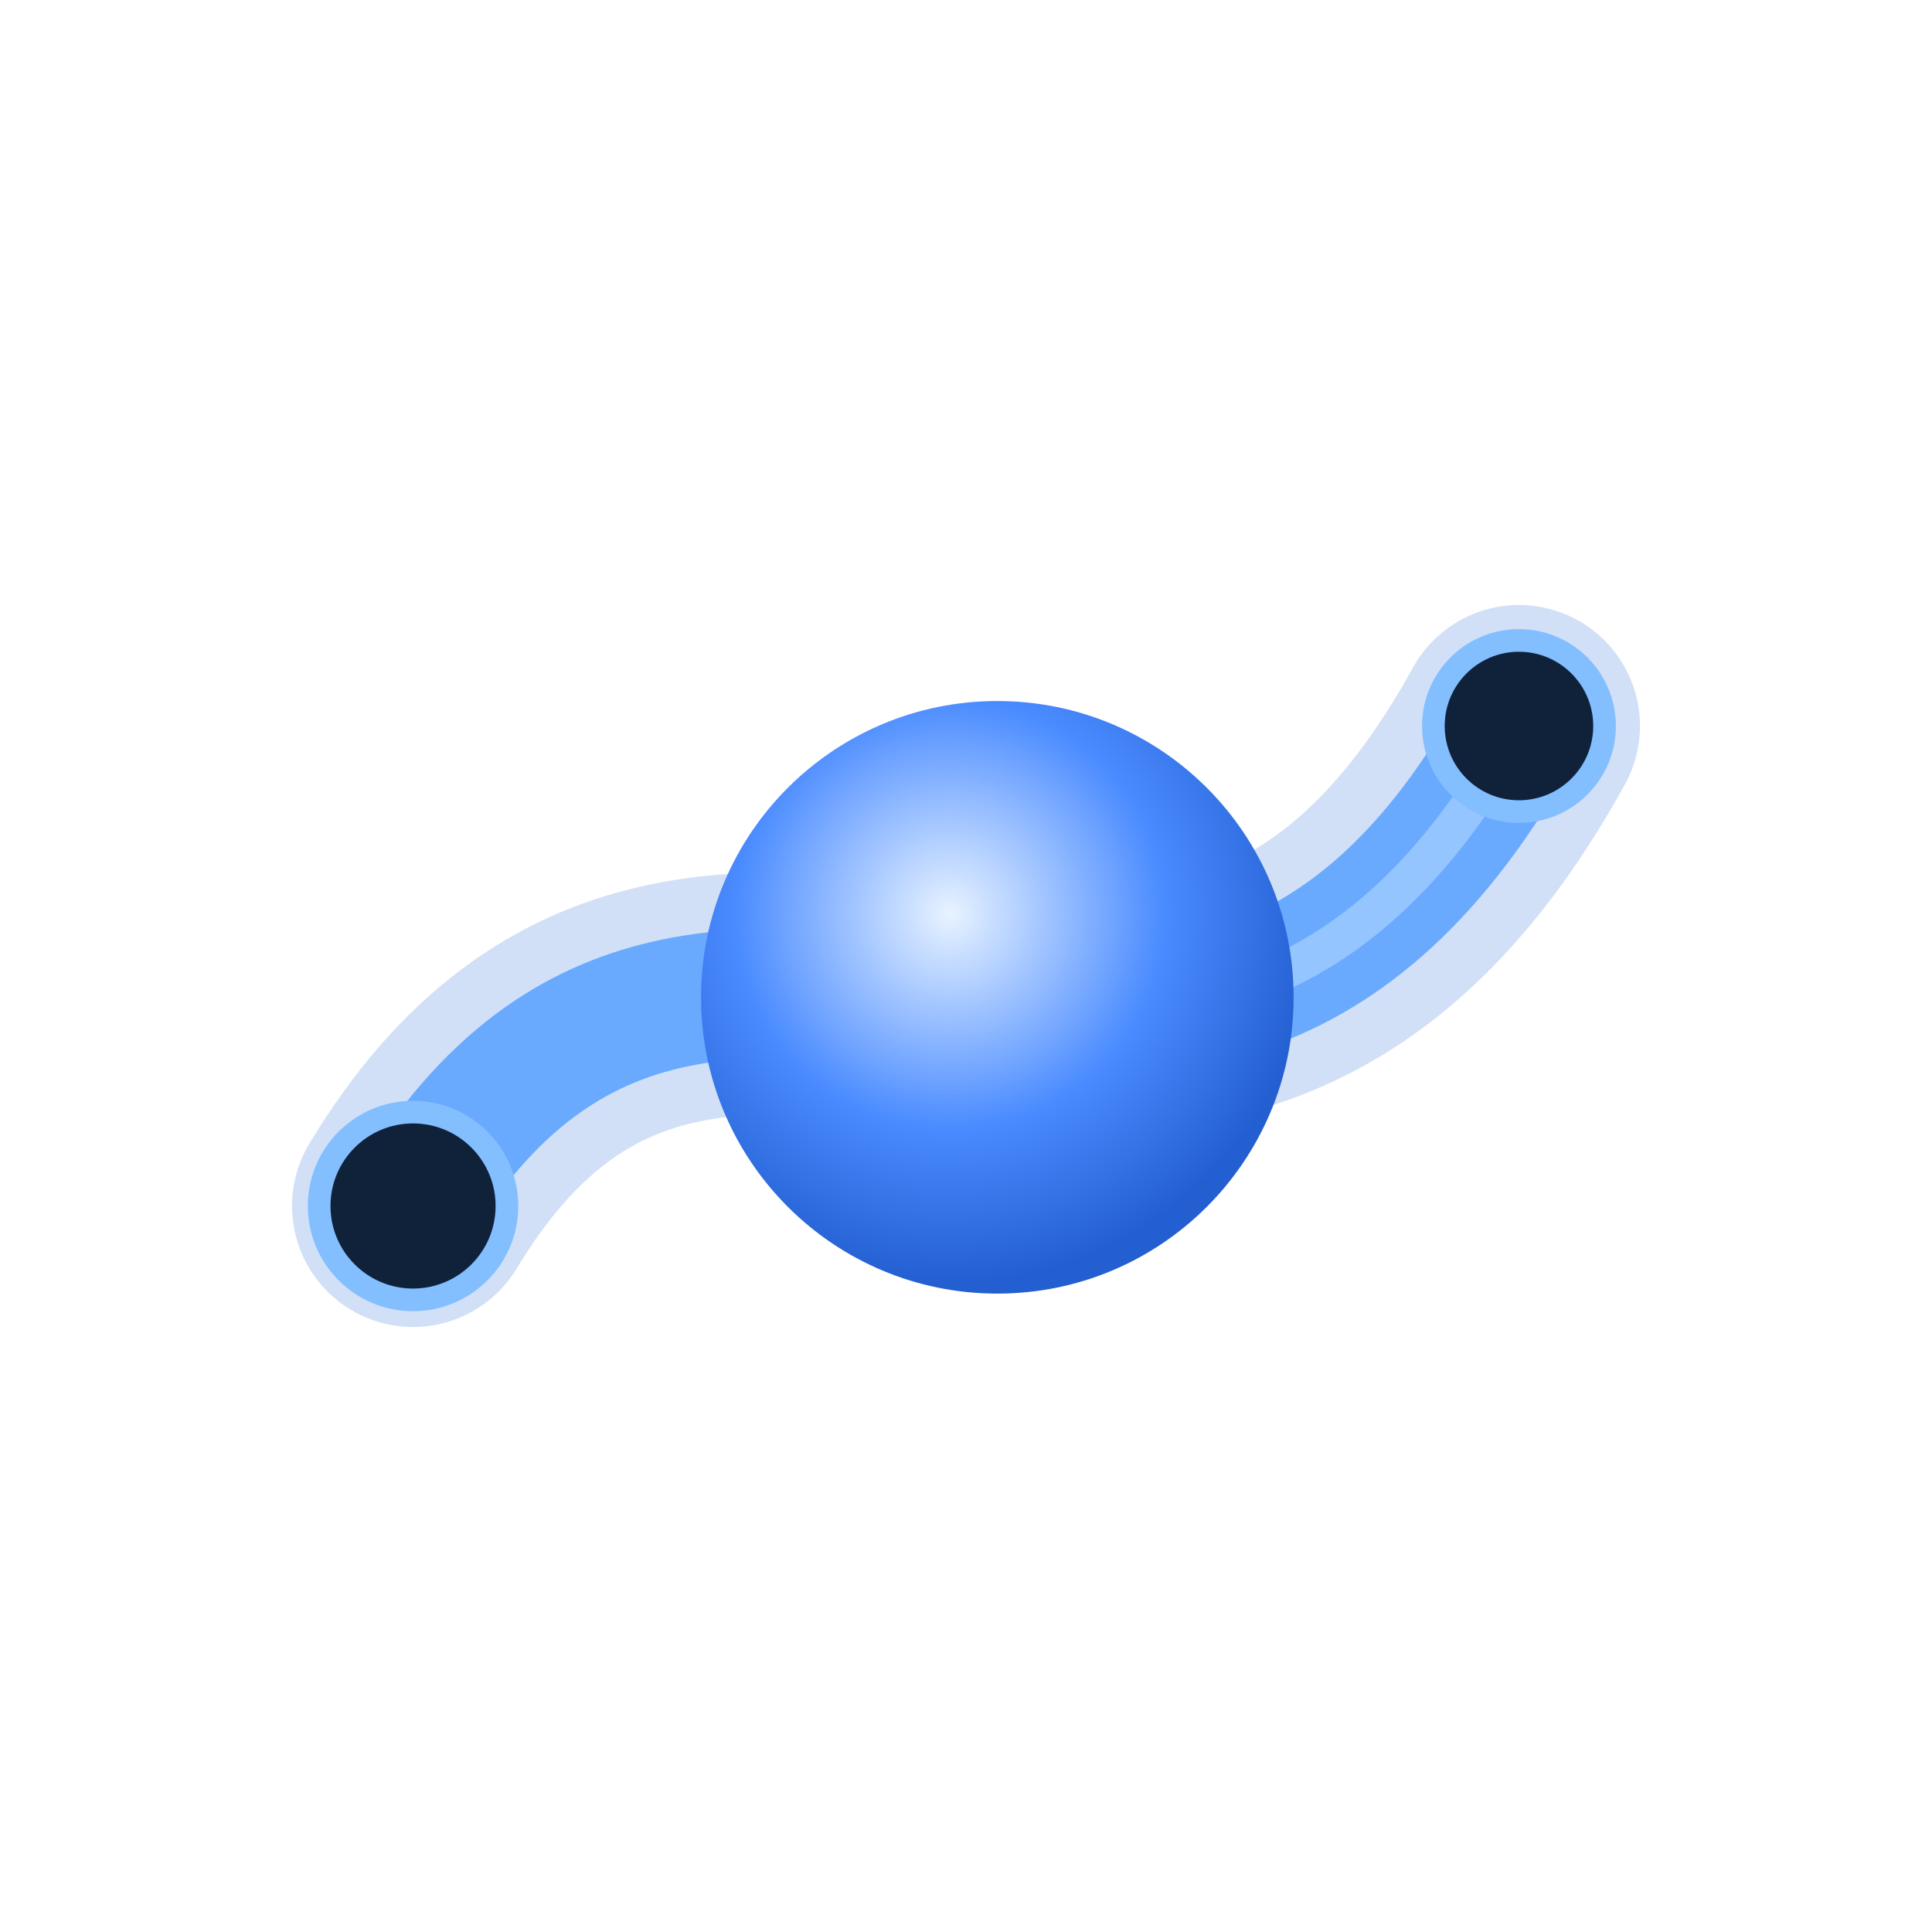
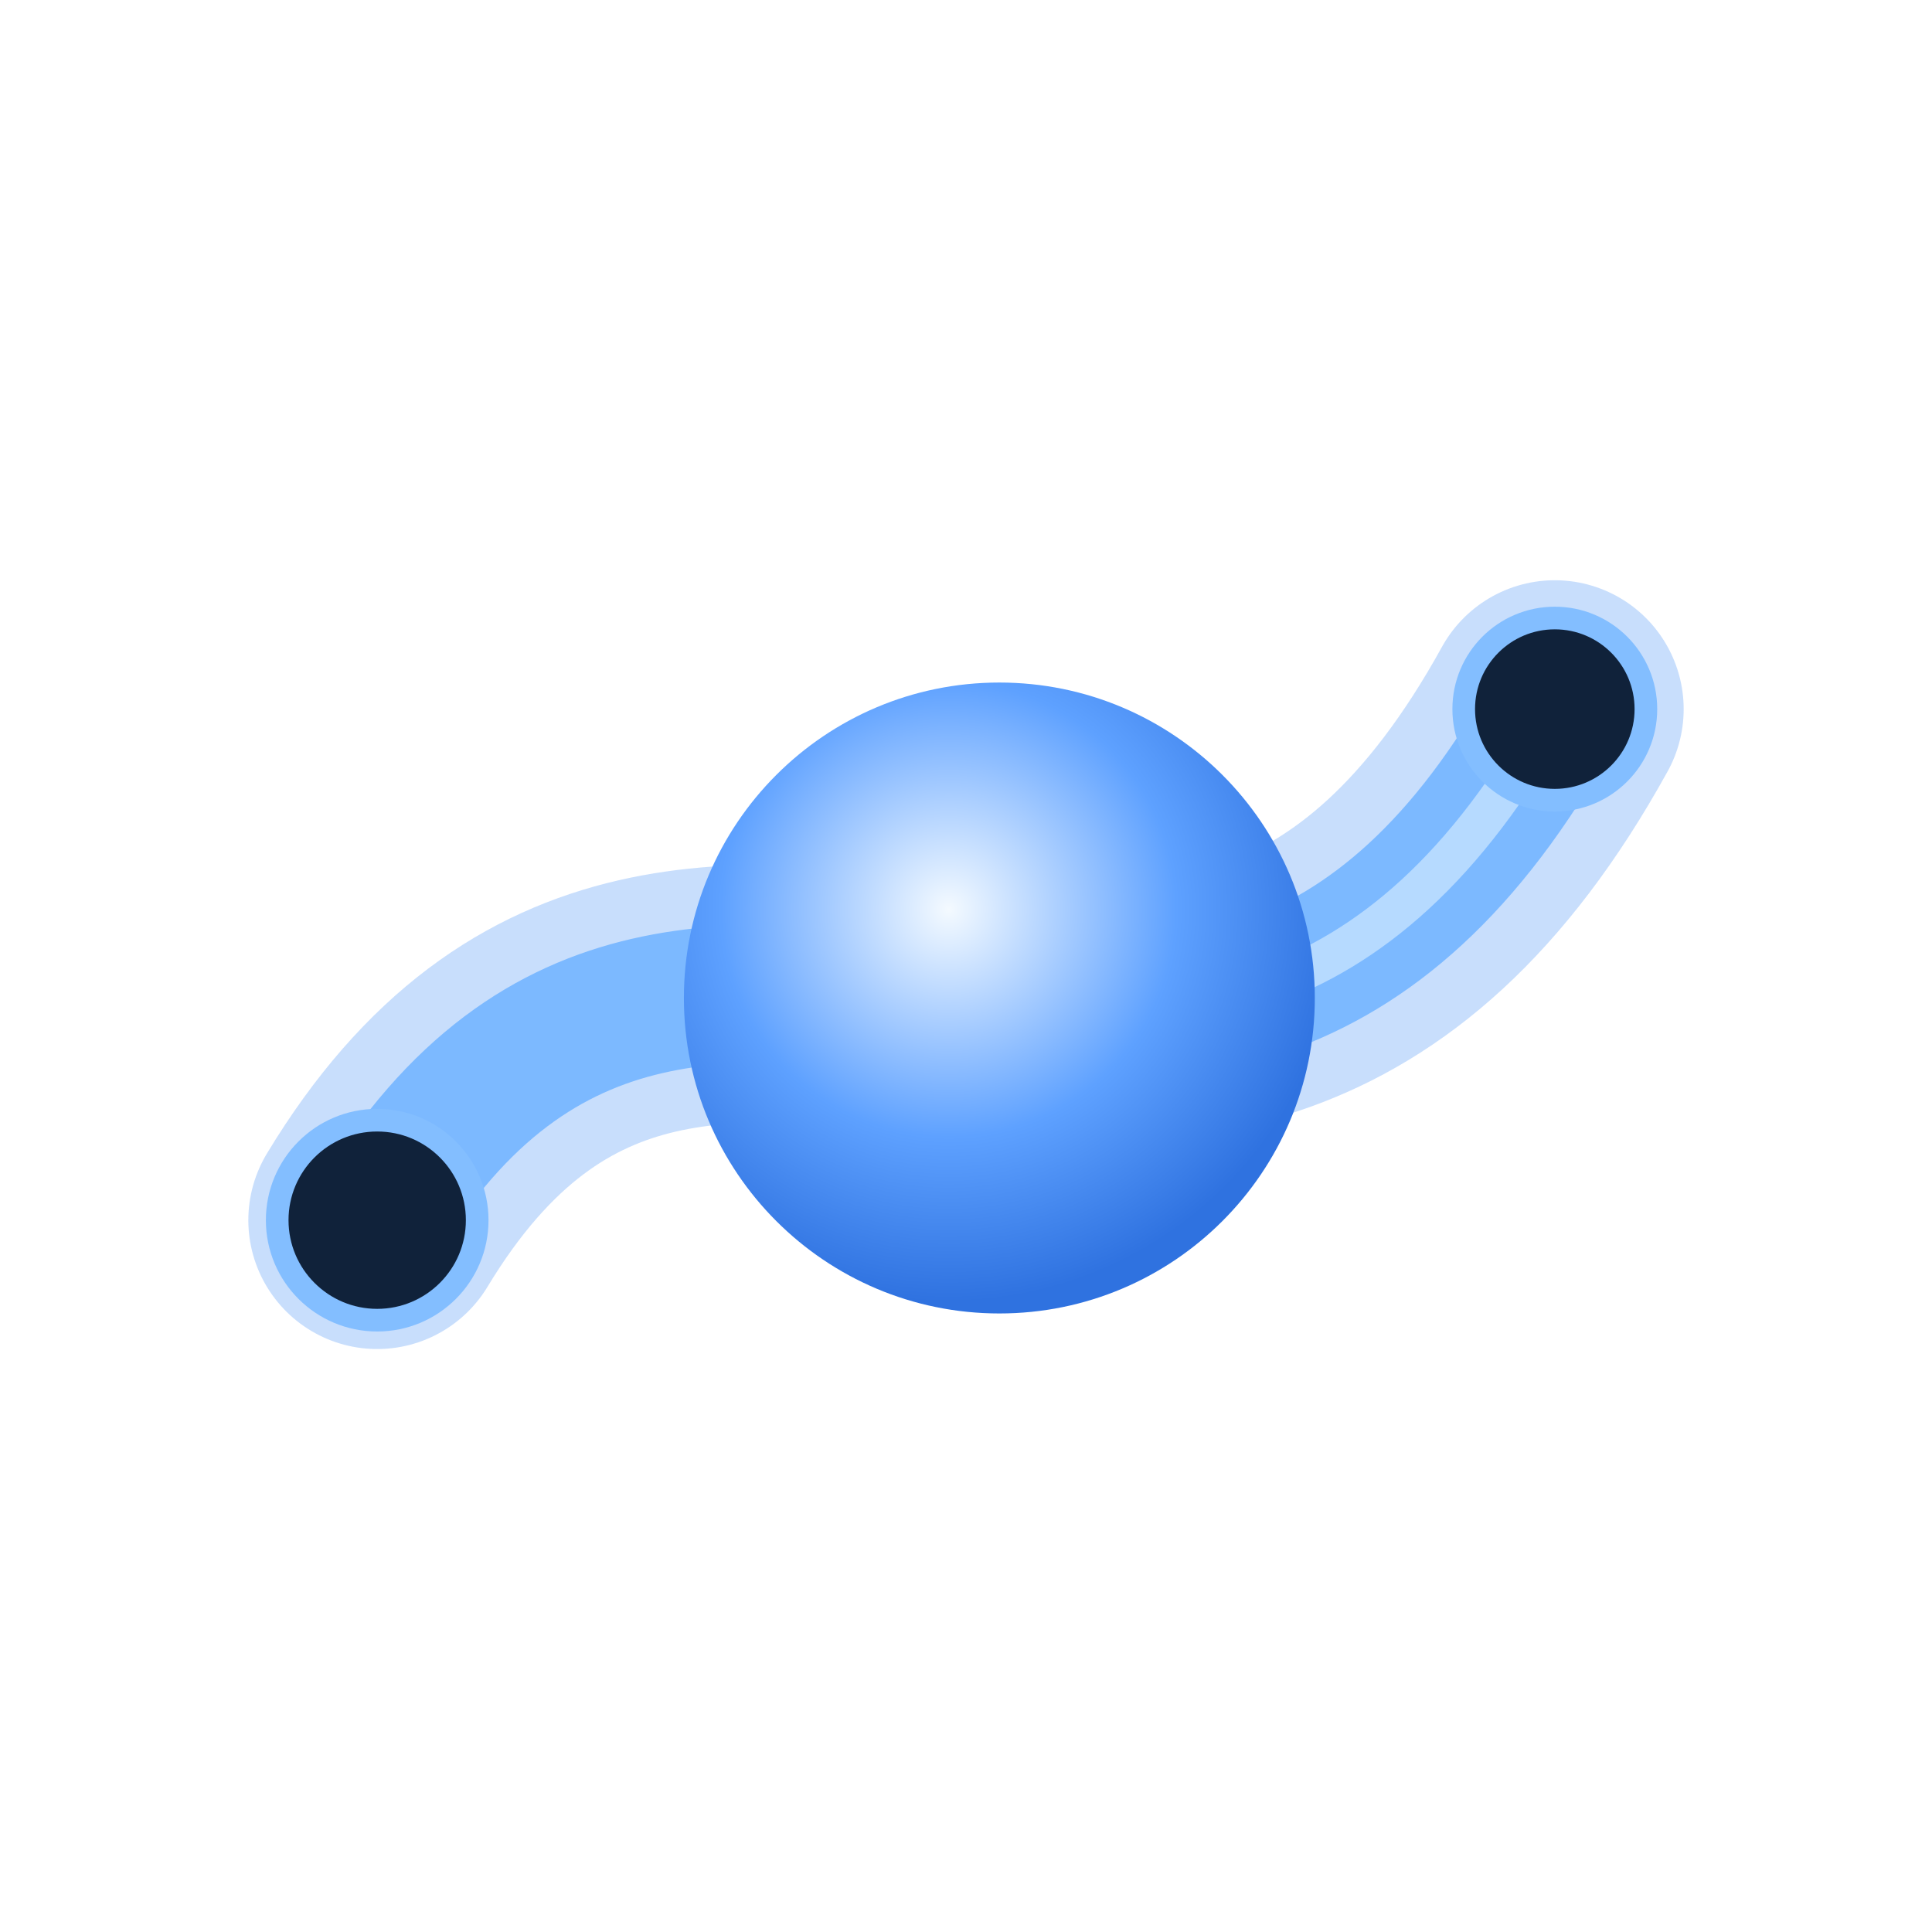
<svg xmlns="http://www.w3.org/2000/svg" width="256" height="256" viewBox="0 0 256 256">
  <defs>
    <radialGradient id="particle" cx="42%" cy="36%" r="62%">
-       <stop offset="0" stop-color="#e8f3ff" />
-       <stop offset=".58" stop-color="#4a8bff" />
-       <stop offset="1" stop-color="#235fd1" />
+       <stop offset="0" stop-color="#f4faff" />
+       <stop offset=".58" stop-color="#5ea1ff" />
+       <stop offset="1" stop-color="#2f72e0" />
    </radialGradient>
  </defs>
-   <path d="M54.73 159.8 C94.82 93.44 157.03 176.38 201.27 96.2" fill="none" stroke="#3676dc" stroke-opacity=".23" stroke-width="32.07" stroke-linecap="round" />
-   <path d="M54.73 159.8 C94.82 93.44 157.03 176.38 201.27 96.2" fill="none" stroke="#69aaff" stroke-width="17.14" stroke-linecap="round" />
-   <path d="M126.44 133.18 C152.54 135.6 179.15 136.29 201.27 96.2" fill="none" stroke="#bcdcff" stroke-opacity=".54" stroke-width="4.98" stroke-linecap="round" />
-   <circle cx="54.73" cy="159.8" r="12.44" fill="#10223a" stroke="#83beff" stroke-width="3" />
-   <circle cx="201.27" cy="96.2" r="11.34" fill="#10223a" stroke="#83beff" stroke-width="3" />
-   <circle cx="132.15" cy="132.15" r="39.26" fill="url(#particle)" />
+   <path d="M49.98 161.68 C92.67 91.02 158.91 179.34 206.02 93.96" fill="none" stroke="#4691f4" stroke-opacity=".3" stroke-width="34.15" stroke-linecap="round" />
+   <path d="M49.98 161.68 C92.67 91.02 158.91 179.34 206.02 93.96" fill="none" stroke="#7cb9ff" stroke-width="18.25" stroke-linecap="round" />
+   <path d="M126.34 133.34 C154.13 135.92 182.46 136.65 206.02 93.96" fill="none" stroke="#dcf0ff" stroke-opacity=".61" stroke-width="5.3" stroke-linecap="round" />
+   <circle cx="49.98" cy="161.68" r="13.25" fill="#10223a" stroke="#83beff" stroke-width="3" />
+   <circle cx="206.02" cy="93.96" r="12.07" fill="#10223a" stroke="#83beff" stroke-width="3" />
+   <circle cx="132.42" cy="132.24" r="41.8" fill="url(#particle)" />
</svg>
